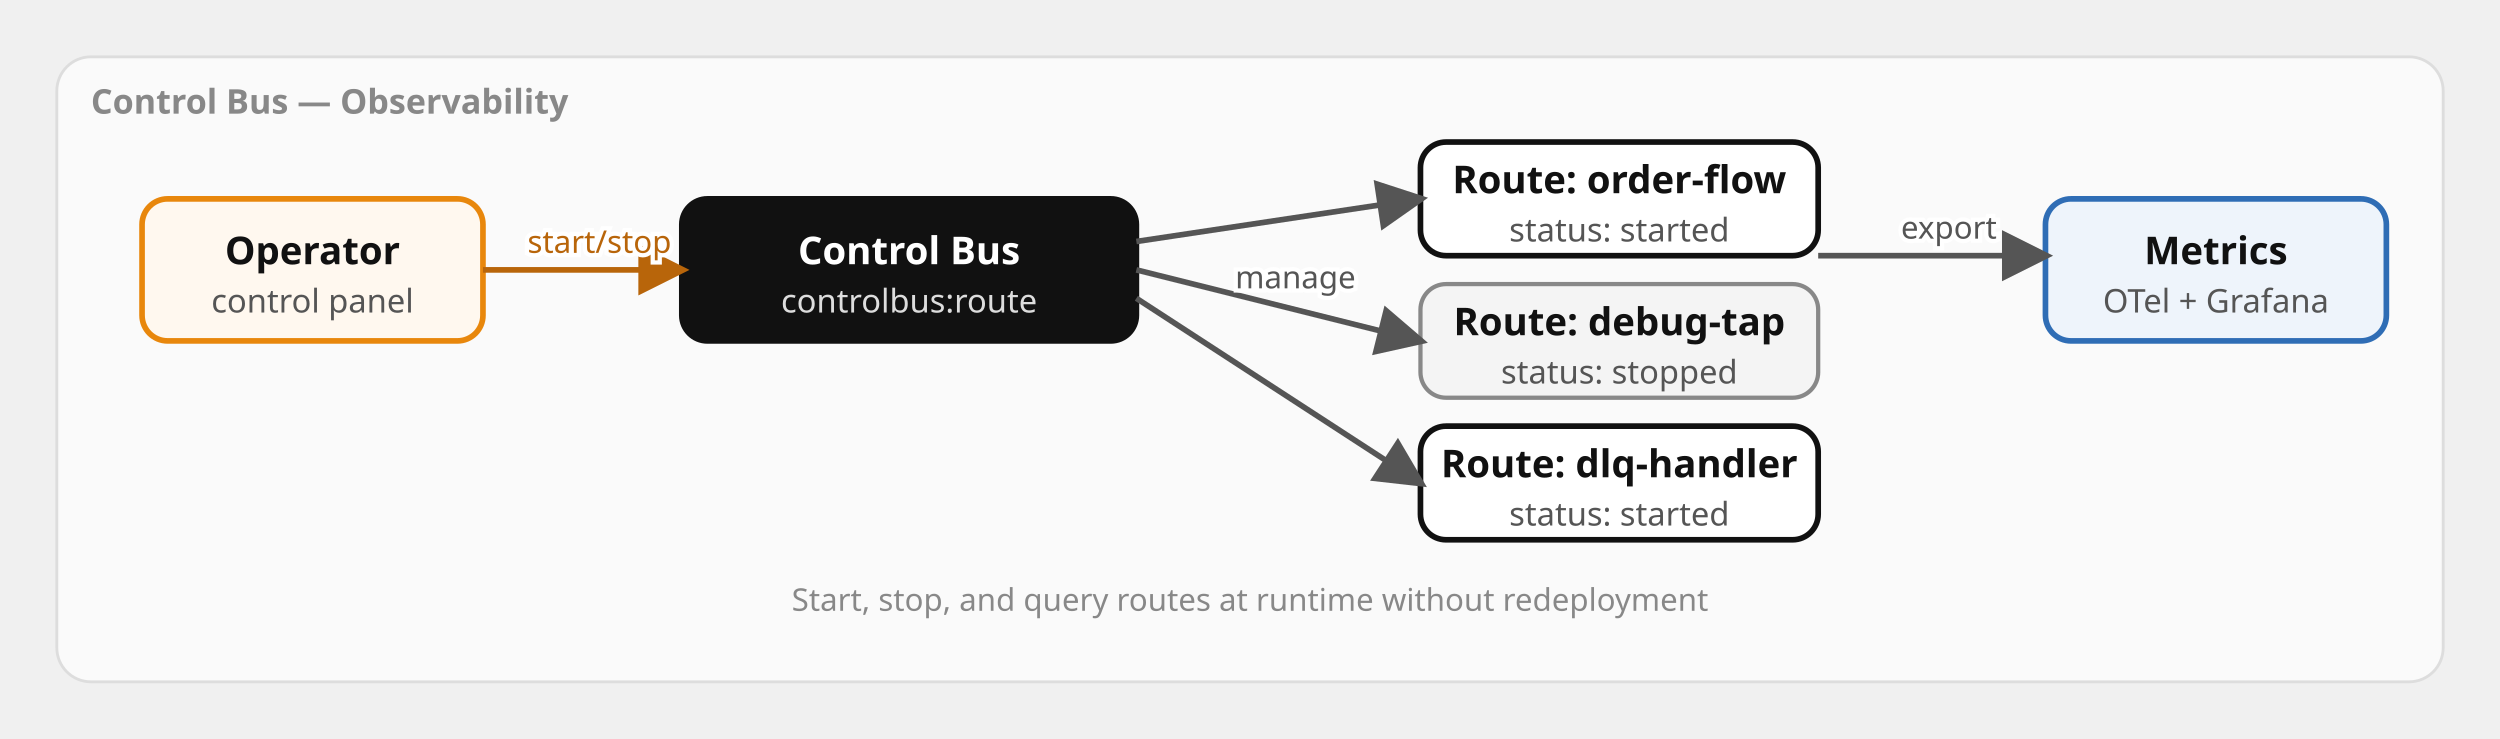
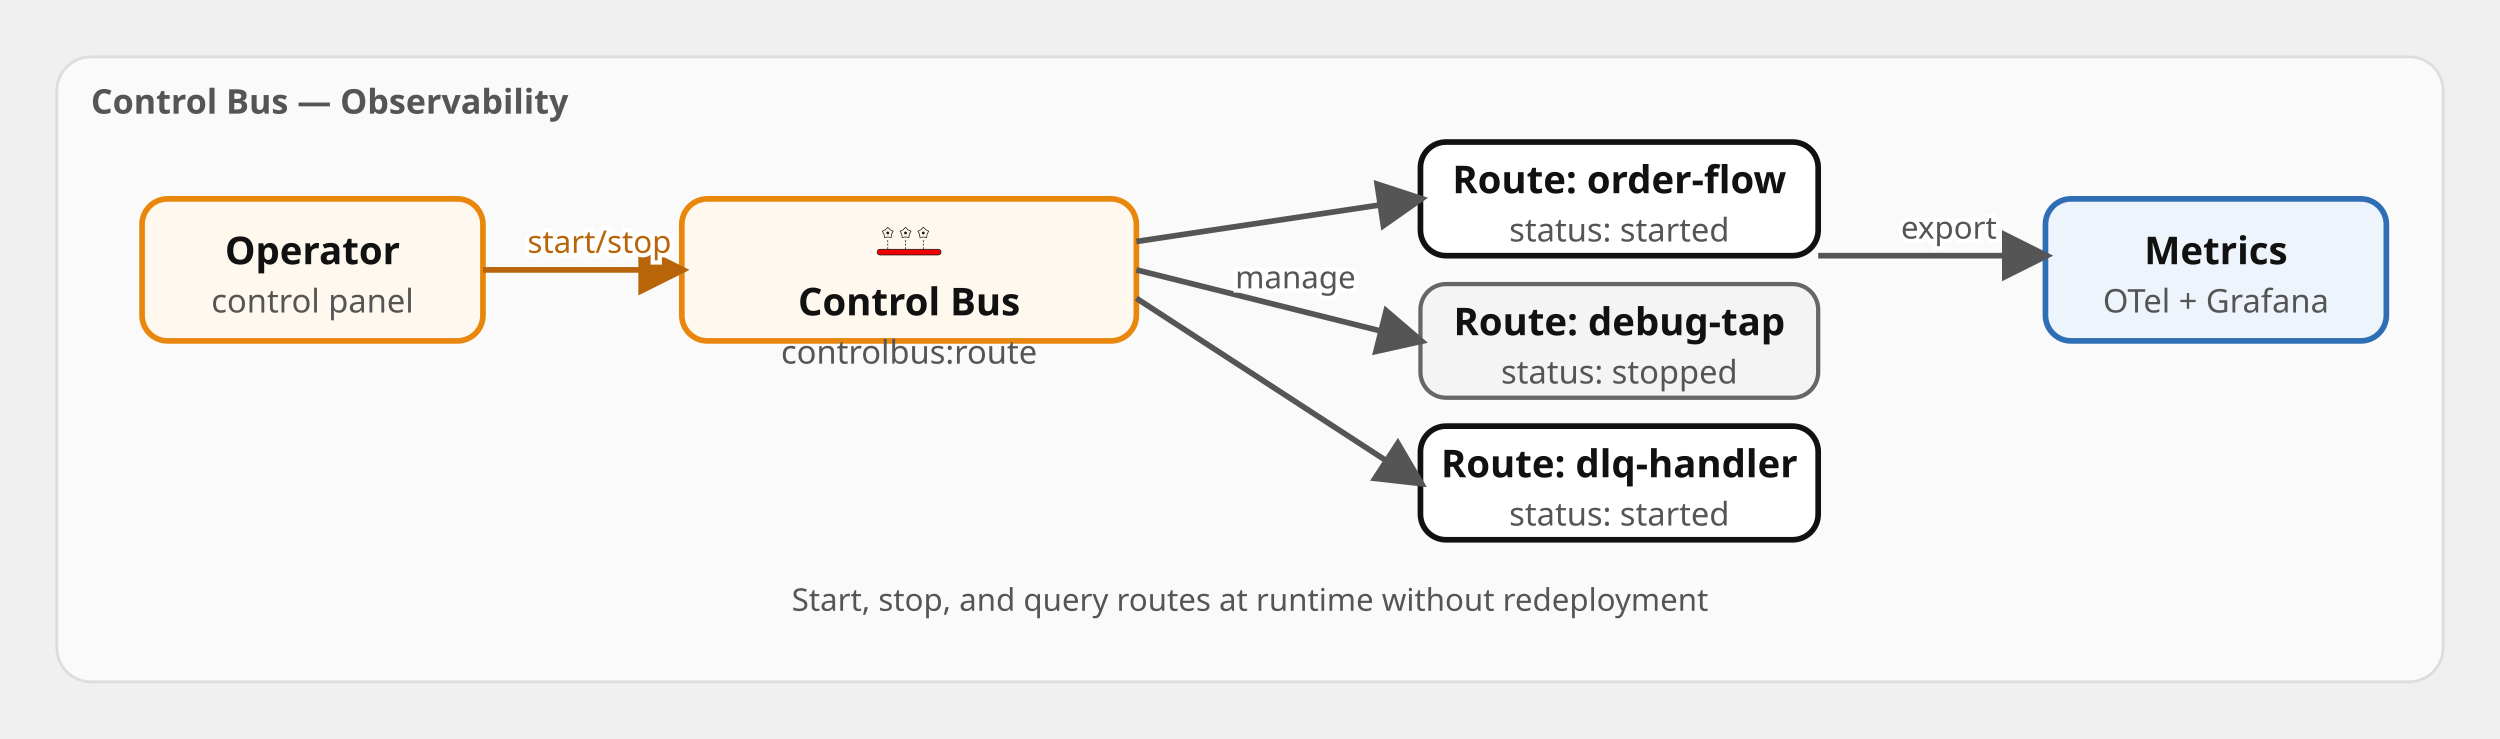
<svg xmlns="http://www.w3.org/2000/svg" viewBox="0 0 880 260" font-family="'Red Hat Text', system-ui, sans-serif" role="img">
  <defs>
    <marker id="a" viewBox="0 0 10 10" refX="8.5" refY="5" markerWidth="9" markerHeight="9" orient="auto-start-reverse">
      <path d="M0,0 L10,5 L0,10 z" fill="#555" />
    </marker>
    <marker id="am" viewBox="0 0 10 10" refX="8.5" refY="5" markerWidth="9" markerHeight="9" orient="auto-start-reverse">
      <path d="M0,0 L10,5 L0,10 z" fill="#b8650a" />
    </marker>
  </defs>
  <rect x="20" y="20" width="840" height="220" rx="12" fill="#fafafa" stroke="#ddd" />
-   <text x="32" y="40" font-size="12" font-weight="700" fill="#888">Control Bus — Observability</text>
+   <text x="32" y="40" font-size="12" font-weight="700" fill="#555555">Control Bus — Observability</text>
  <rect x="50" y="70" width="120" height="50" rx="9" fill="#fff8ef" stroke="#e8870c" stroke-width="2" />
  <text x="110.0" y="93.0" font-size="13.5" font-weight="700" fill="#111111" text-anchor="middle">Operator</text>
  <text x="110.0" y="110.0" font-size="11.5" fill="#555555" text-anchor="middle">control panel</text>
-   <rect x="240" y="70" width="160" height="50" rx="9" fill="#111111" stroke="#111111" stroke-width="2" />
-   <text x="320.0" y="93.0" font-size="13.5" font-weight="700" fill="#ffffff" text-anchor="middle">Control Bus</text>
-   <text x="320.0" y="110.0" font-size="11.5" fill="#dddddd" text-anchor="middle">controlbus:route</text>
+   <rect x="240" y="70" width="160" height="50" rx="9" fill="#fff8ef" stroke="#e8870c" stroke-width="2" />
+   <g transform="translate(305.0,74) scale(0.25)">
+     <rect x="15" y="55" width="90" height="8" fill="#EE0000" stroke="#151515" rx="4" />
+     <line x1="30" y1="55" x2="30" y2="40" stroke="#151515" stroke-dasharray="3,2" />
+     <polygon points="30.0,24.0 33.3,27.5 37.6,29.5 35.3,33.7 34.7,38.5 30.0,37.6 25.3,38.5 24.7,33.7 22.4,29.5 26.7,27.5" fill="#FFF8F0" stroke="#151515" />
+     <circle cx="30" cy="32" r="2.0" fill="#151515" />
+     <line x1="55" y1="55" x2="55" y2="40" stroke="#151515" stroke-dasharray="3,2" />
+     <polygon points="55.0,24.0 58.3,27.5 62.6,29.5 60.3,33.7 59.7,38.5 55.0,37.6 50.3,38.5 49.7,33.7 47.4,29.5 51.7,27.5" fill="#FFF8F0" stroke="#151515" />
+     <circle cx="55" cy="32" r="2.0" fill="#151515" />
+     <line x1="80" y1="55" x2="80" y2="40" stroke="#151515" stroke-dasharray="3,2" />
+     <polygon points="80.0,24.0 83.3,27.5 87.6,29.5 85.3,33.7 84.7,38.5 80.0,37.6 75.3,38.5 74.7,33.7 72.4,29.5 76.7,27.5" fill="#FFF8F0" stroke="#151515" />
+     <circle cx="80" cy="32" r="2.0" fill="#151515" />
+   </g>
+   <text x="320.0" y="111.0" font-size="13.5" font-weight="700" fill="#111111" text-anchor="middle">Control Bus</text>
+   <text x="320.0" y="128.0" font-size="11.5" fill="#555555" text-anchor="middle">controlbus:route</text>
  <rect x="500" y="50" width="140" height="40" rx="9" fill="#ffffff" stroke="#111111" stroke-width="2" />
  <text x="570.0" y="68.0" font-size="13.5" font-weight="700" fill="#111111" text-anchor="middle">Route: order-flow</text>
  <text x="570.0" y="85.0" font-size="11.5" fill="#555555" text-anchor="middle">status: started</text>
-   <rect x="500" y="100" width="140" height="40" rx="9" fill="#f4f4f4" stroke="#888888" stroke-width="1.5" />
+   <rect x="500" y="100" width="140" height="40" rx="9" fill="#f4f4f4" stroke="#666666" stroke-width="1.5" />
  <text x="570.0" y="118.0" font-size="13.5" font-weight="700" fill="#111111" text-anchor="middle">Route: debug-tap</text>
  <text x="570.0" y="135.0" font-size="11.5" fill="#555555" text-anchor="middle">status: stopped</text>
  <rect x="500" y="150" width="140" height="40" rx="9" fill="#ffffff" stroke="#111111" stroke-width="2" />
  <text x="570.0" y="168.0" font-size="13.5" font-weight="700" fill="#111111" text-anchor="middle">Route: dlq-handler</text>
  <text x="570.0" y="185.0" font-size="11.5" fill="#555555" text-anchor="middle">status: started</text>
  <rect x="720" y="70" width="120" height="50" rx="9" fill="#eef4fb" stroke="#2f6db5" stroke-width="2" />
  <text x="780.0" y="93.0" font-size="13.5" font-weight="700" fill="#111111" text-anchor="middle">Metrics</text>
  <text x="780.0" y="110.0" font-size="11.5" fill="#555555" text-anchor="middle">OTel + Grafana</text>
  <path d="M170,95 L240,95" fill="none" stroke="#b8650a" stroke-width="2" marker-end="url(#am)" />
  <text x="211.0" y="89.0" font-size="11" fill="#ffffff" stroke="#ffffff" stroke-width="3" paint-order="stroke" text-anchor="middle">start/stop</text>
  <text x="211.0" y="89.0" font-size="11" fill="#b8650a" text-anchor="middle">start/stop</text>
  <path d="M400,85 L500,70" fill="none" stroke="#555" stroke-width="2" marker-end="url(#a)" />
  <path d="M400,95 L500,120" fill="none" stroke="#555" stroke-width="2" marker-end="url(#a)" />
  <text x="456.0" y="101.5" font-size="11" fill="#ffffff" stroke="#ffffff" stroke-width="3" paint-order="stroke" text-anchor="middle">manage</text>
  <text x="456.0" y="101.5" font-size="11" fill="#555" text-anchor="middle">manage</text>
  <path d="M400,105 L500,170" fill="none" stroke="#555" stroke-width="2" marker-end="url(#a)" />
  <path d="M640,90 L720,90" fill="none" stroke="#555" stroke-width="2" marker-end="url(#a)" />
  <text x="686.0" y="84.0" font-size="11" fill="#ffffff" stroke="#ffffff" stroke-width="3" paint-order="stroke" text-anchor="middle">export</text>
  <text x="686.0" y="84.0" font-size="11" fill="#555" text-anchor="middle">export</text>
-   <text x="440" y="215" font-size="11" fill="#888" text-anchor="middle">Start, stop, and query routes at runtime without redeployment</text>
+   <text x="440" y="215" font-size="11" fill="#555555" text-anchor="middle">Start, stop, and query routes at runtime without redeployment</text>
</svg>
